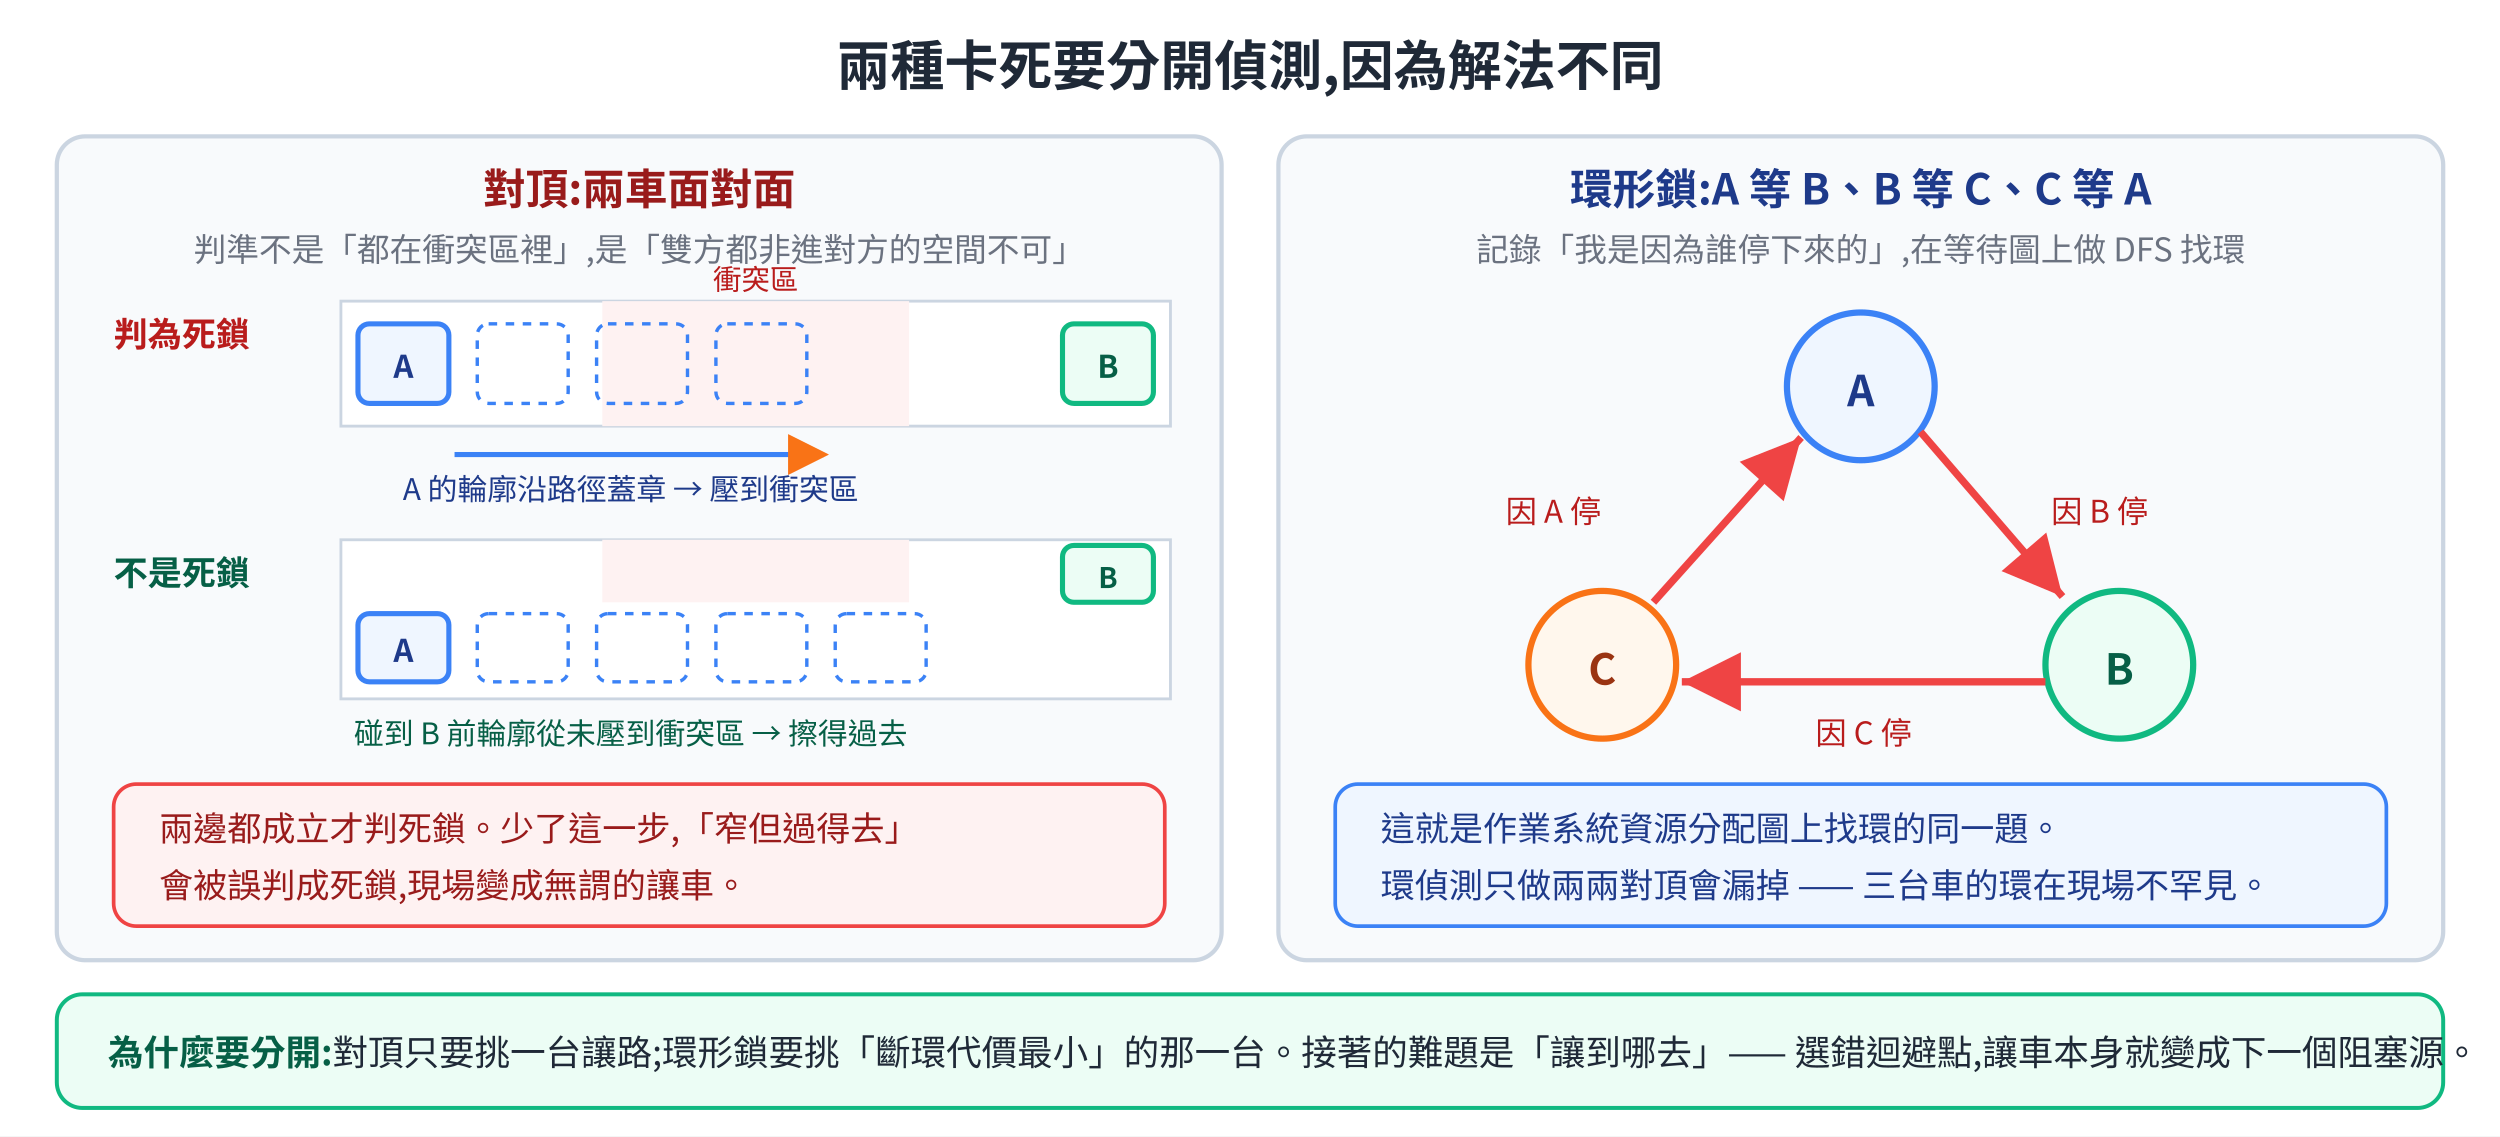
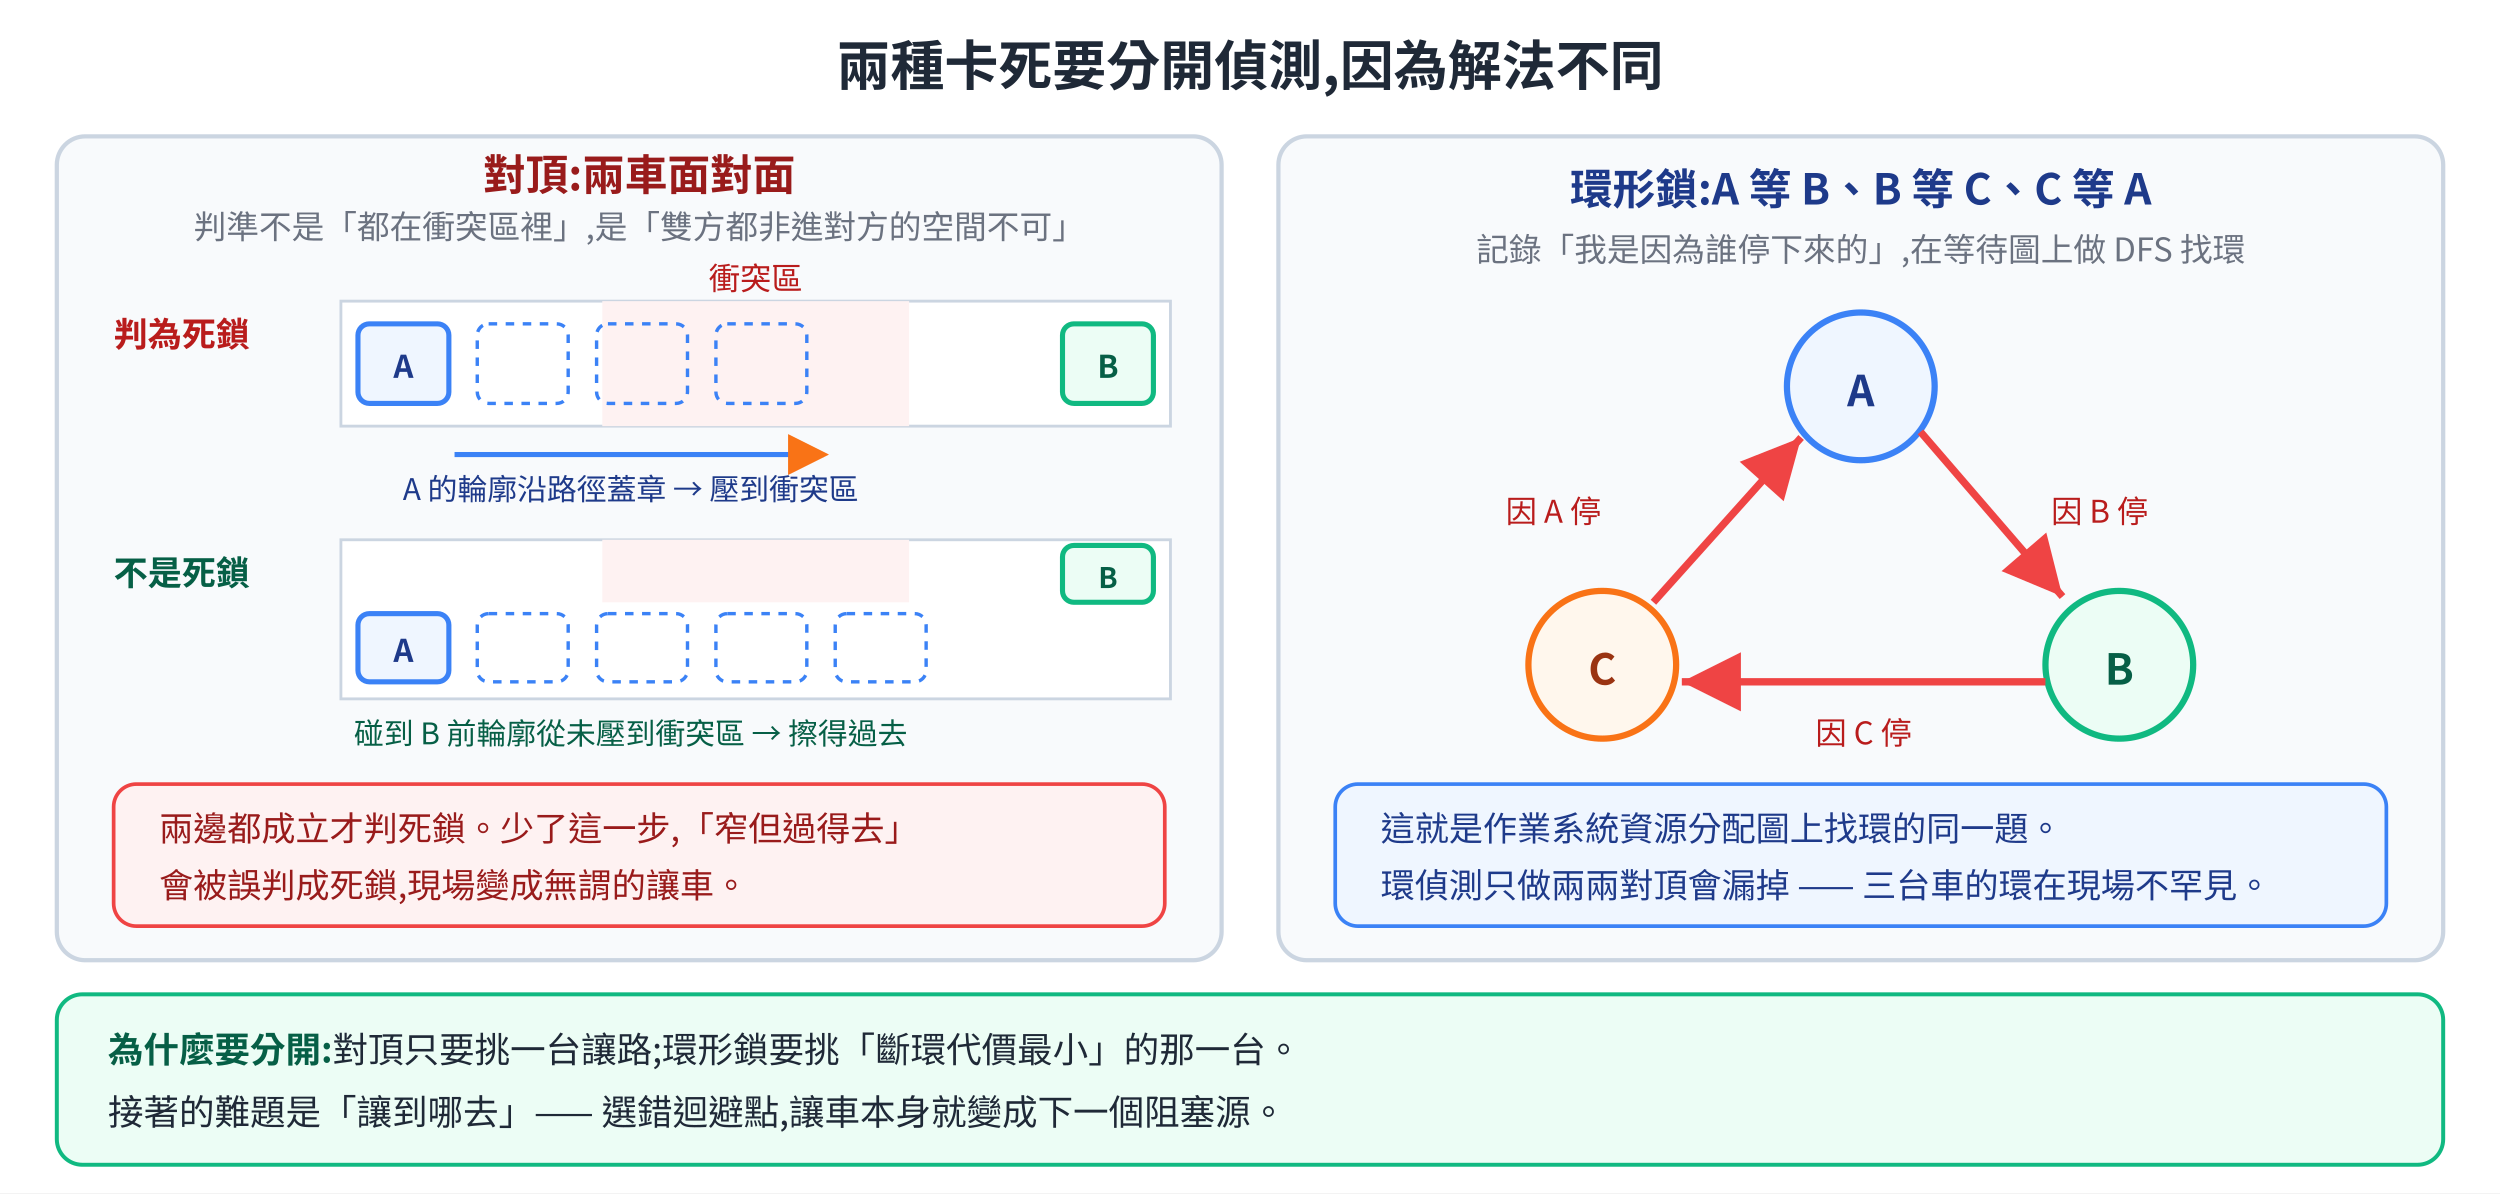
- <svg xmlns="http://www.w3.org/2000/svg" viewBox="0 0 880 400" font-family="'Noto Sans CJK TC','PingFang TC','Microsoft JhengHei',sans-serif">
+ <svg xmlns="http://www.w3.org/2000/svg" viewBox="0 0 880 420" font-family="'Noto Sans CJK TC','PingFang TC','Microsoft JhengHei',sans-serif">
  <defs>
    <marker id="co" markerWidth="10" markerHeight="10" refX="7" refY="4" orient="auto">
      <path d="M0,0 L8,4 L0,8 Z" fill="#F97316" />
    </marker>
    <marker id="cr" markerWidth="10" markerHeight="10" refX="8" refY="4" orient="auto">
      <path d="M0,0 L8,4 L0,8 Z" fill="#EF4444" />
    </marker>
  </defs>
-   <rect width="880" height="400" fill="#ffffff" />
+   <rect width="880" height="420" fill="#ffffff" />
  <text x="440" y="30" text-anchor="middle" font-size="19" font-weight="700" fill="#1F2937">兩種卡死要分開偵測,因為解法不同</text>
  <rect x="20" y="48" width="410" height="290" rx="10" fill="#F8FAFC" stroke="#CBD5E1" stroke-width="1.5" />
-   <text x="225" y="72" text-anchor="middle" font-size="15" font-weight="700" fill="#991B1B">對頂:兩車面對面</text>
-   <text x="225" y="92" text-anchor="middle" font-size="11.5" fill="#6B7280">判準不是「都在衝突區裡」,是「雙方都非進對方的空間不可」</text>
+   <text x="225" y="67" text-anchor="middle" font-size="15" font-weight="700" fill="#991B1B">對頂:兩車面對面</text>
+   <text x="225" y="84" text-anchor="middle" font-size="11.5" fill="#6B7280">判準不是「都在衝突區裡」,是「雙方都非進對方的空間不可」</text>
  <text x="40" y="122" font-size="12" font-weight="700" fill="#B91C1C">判為死鎖</text>
  <rect x="120" y="106" width="292" height="44" fill="#ffffff" stroke="#CBD5E1" />
  <rect x="212" y="106" width="108" height="44" fill="#FEF2F2" />
-   <text x="266" y="102" text-anchor="middle" font-size="10" fill="#B91C1C">衝突區</text>
+   <text x="266" y="102" text-anchor="middle" font-size="11" fill="#B91C1C">衝突區</text>
  <rect x="126" y="114" width="32" height="28" rx="4" fill="#EFF6FF" stroke="#3B82F6" stroke-width="1.8" />
  <text x="142" y="133" text-anchor="middle" font-size="11" font-weight="700" fill="#1E3A8A">A</text>
  <rect x="374" y="114" width="32" height="28" rx="4" fill="#ECFDF5" stroke="#10B981" stroke-width="1.8" />
  <text x="390" y="133" text-anchor="middle" font-size="11" font-weight="700" fill="#065F46">B</text>
  <g fill="none" stroke="#3B82F6" stroke-width="1.2" stroke-dasharray="3 3">
    <rect x="168" y="114" width="32" height="28" rx="4" />
    <rect x="210" y="114" width="32" height="28" rx="4" />
    <rect x="252" y="114" width="32" height="28" rx="4" />
  </g>
  <line x1="160" y1="160" x2="290" y2="160" stroke="#3B82F6" stroke-width="1.8" marker-end="url(#co)" />
  <text x="222" y="176" text-anchor="middle" font-size="10.5" fill="#1E3A8A">A 的輪廓沿路徑蓋章 → 壓到衝突區</text>
  <text x="40" y="206" font-size="12" font-weight="700" fill="#065F46">不是死鎖</text>
  <rect x="120" y="190" width="292" height="56" fill="#ffffff" stroke="#CBD5E1" />
  <rect x="212" y="190" width="108" height="22" fill="#FEF2F2" />
  <rect x="126" y="216" width="32" height="24" rx="4" fill="#EFF6FF" stroke="#3B82F6" stroke-width="1.8" />
  <text x="142" y="233" text-anchor="middle" font-size="11" font-weight="700" fill="#1E3A8A">A</text>
  <g fill="none" stroke="#3B82F6" stroke-width="1.2" stroke-dasharray="3 3">
    <rect x="168" y="216" width="32" height="24" rx="4" />
    <rect x="210" y="216" width="32" height="24" rx="4" />
    <rect x="252" y="216" width="32" height="24" rx="4" />
    <rect x="294" y="216" width="32" height="24" rx="4" />
  </g>
  <rect x="374" y="192" width="32" height="20" rx="4" fill="#ECFDF5" stroke="#10B981" stroke-width="1.8" />
  <text x="390" y="207" text-anchor="middle" font-size="10" font-weight="700" fill="#065F46">B</text>
  <text x="222" y="262" text-anchor="middle" font-size="10.5" fill="#065F46">碰到 B 前輪廓從未壓到衝突區 → 擦得過去</text>
  <rect x="40" y="276" width="370" height="50" rx="8" fill="#FEF2F2" stroke="#EF4444" stroke-width="1.3" />
  <text x="56" y="296" font-size="12" fill="#991B1B">兩邊都成立才判死鎖。少了這一步,「窄但過得去」</text>
  <text x="56" y="316" font-size="12" fill="#991B1B">會被誤判成死鎖,現場變成無謂的讓車。</text>
  <rect x="450" y="48" width="410" height="290" rx="10" fill="#F8FAFC" stroke="#CBD5E1" stroke-width="1.5" />
  <text x="655" y="72" text-anchor="middle" font-size="15" font-weight="700" fill="#1E3A8A">環形鎖:A 等 B、B 等 C、C 等 A</text>
  <text x="655" y="92" text-anchor="middle" font-size="11.5" fill="#6B7280">記錄「我是因為誰停下來的」,在等待圖上做 DFS 找環</text>
  <circle cx="655" cy="136" r="26" fill="#EFF6FF" stroke="#3B82F6" stroke-width="2.2" />
  <text x="655" y="143" text-anchor="middle" font-size="15" font-weight="700" fill="#1E3A8A">A</text>
  <circle cx="746" cy="234" r="26" fill="#ECFDF5" stroke="#10B981" stroke-width="2.2" />
  <text x="746" y="241" text-anchor="middle" font-size="15" font-weight="700" fill="#065F46">B</text>
  <circle cx="564" cy="234" r="26" fill="#FFF7ED" stroke="#F97316" stroke-width="2.2" />
  <text x="564" y="241" text-anchor="middle" font-size="15" font-weight="700" fill="#9A3412">C</text>
  <path d="M676,152 L 726,210" fill="none" stroke="#EF4444" stroke-width="2.6" marker-end="url(#cr)" />
  <path d="M720,240 L 592,240" fill="none" stroke="#EF4444" stroke-width="2.6" marker-end="url(#cr)" />
  <path d="M582,212 L 634,154" fill="none" stroke="#EF4444" stroke-width="2.6" marker-end="url(#cr)" />
  <text x="722" y="184" font-size="11" fill="#B91C1C">因 B 停</text>
  <text x="656" y="262" text-anchor="middle" font-size="11" fill="#B91C1C">因 C 停</text>
  <text x="530" y="184" font-size="11" fill="#B91C1C">因 A 停</text>
  <rect x="470" y="276" width="370" height="50" rx="8" fill="#EFF6FF" stroke="#3B82F6" stroke-width="1.3" />
  <text x="486" y="296" font-size="12" fill="#1E3A8A">這就是作業系統資源分配圖上找環的同一題。</text>
  <text x="486" y="316" font-size="12" fill="#1E3A8A">環偵測只做兩兩對頂會漏掉 —— 三台車的環在現場不罕見。</text>
-   <rect x="20" y="350" width="840" height="40" rx="9" fill="#ECFDF5" stroke="#10B981" stroke-width="1.4" />
-   <text x="38" y="375" font-size="12.5" fill="#1F2937">
-     <tspan font-weight="700" fill="#065F46">為什麼要分開:</tspan>對頂只要挑一台讓路;環形鎖要挑「斷環代價最小」的那一台。接著的難題是「讓到哪去」—— 選錯迴避點,讓車本身就變成下一個阻塞源。</text>
+   <rect x="20" y="350" width="840" height="60" rx="9" fill="#ECFDF5" stroke="#10B981" stroke-width="1.4" />
+   <text x="38" y="374" font-size="12.5" fill="#1F2937">
+     <tspan font-weight="700" fill="#065F46">為什麼要分開:</tspan>對頂只要挑一台讓路;環形鎖要挑「斷環代價最小」的那一台。<tspan x="38" y="396">接著的難題是「讓到哪去」—— 選錯迴避點,讓車本身就變成下一個阻塞源。</tspan>
+   </text>
</svg>
